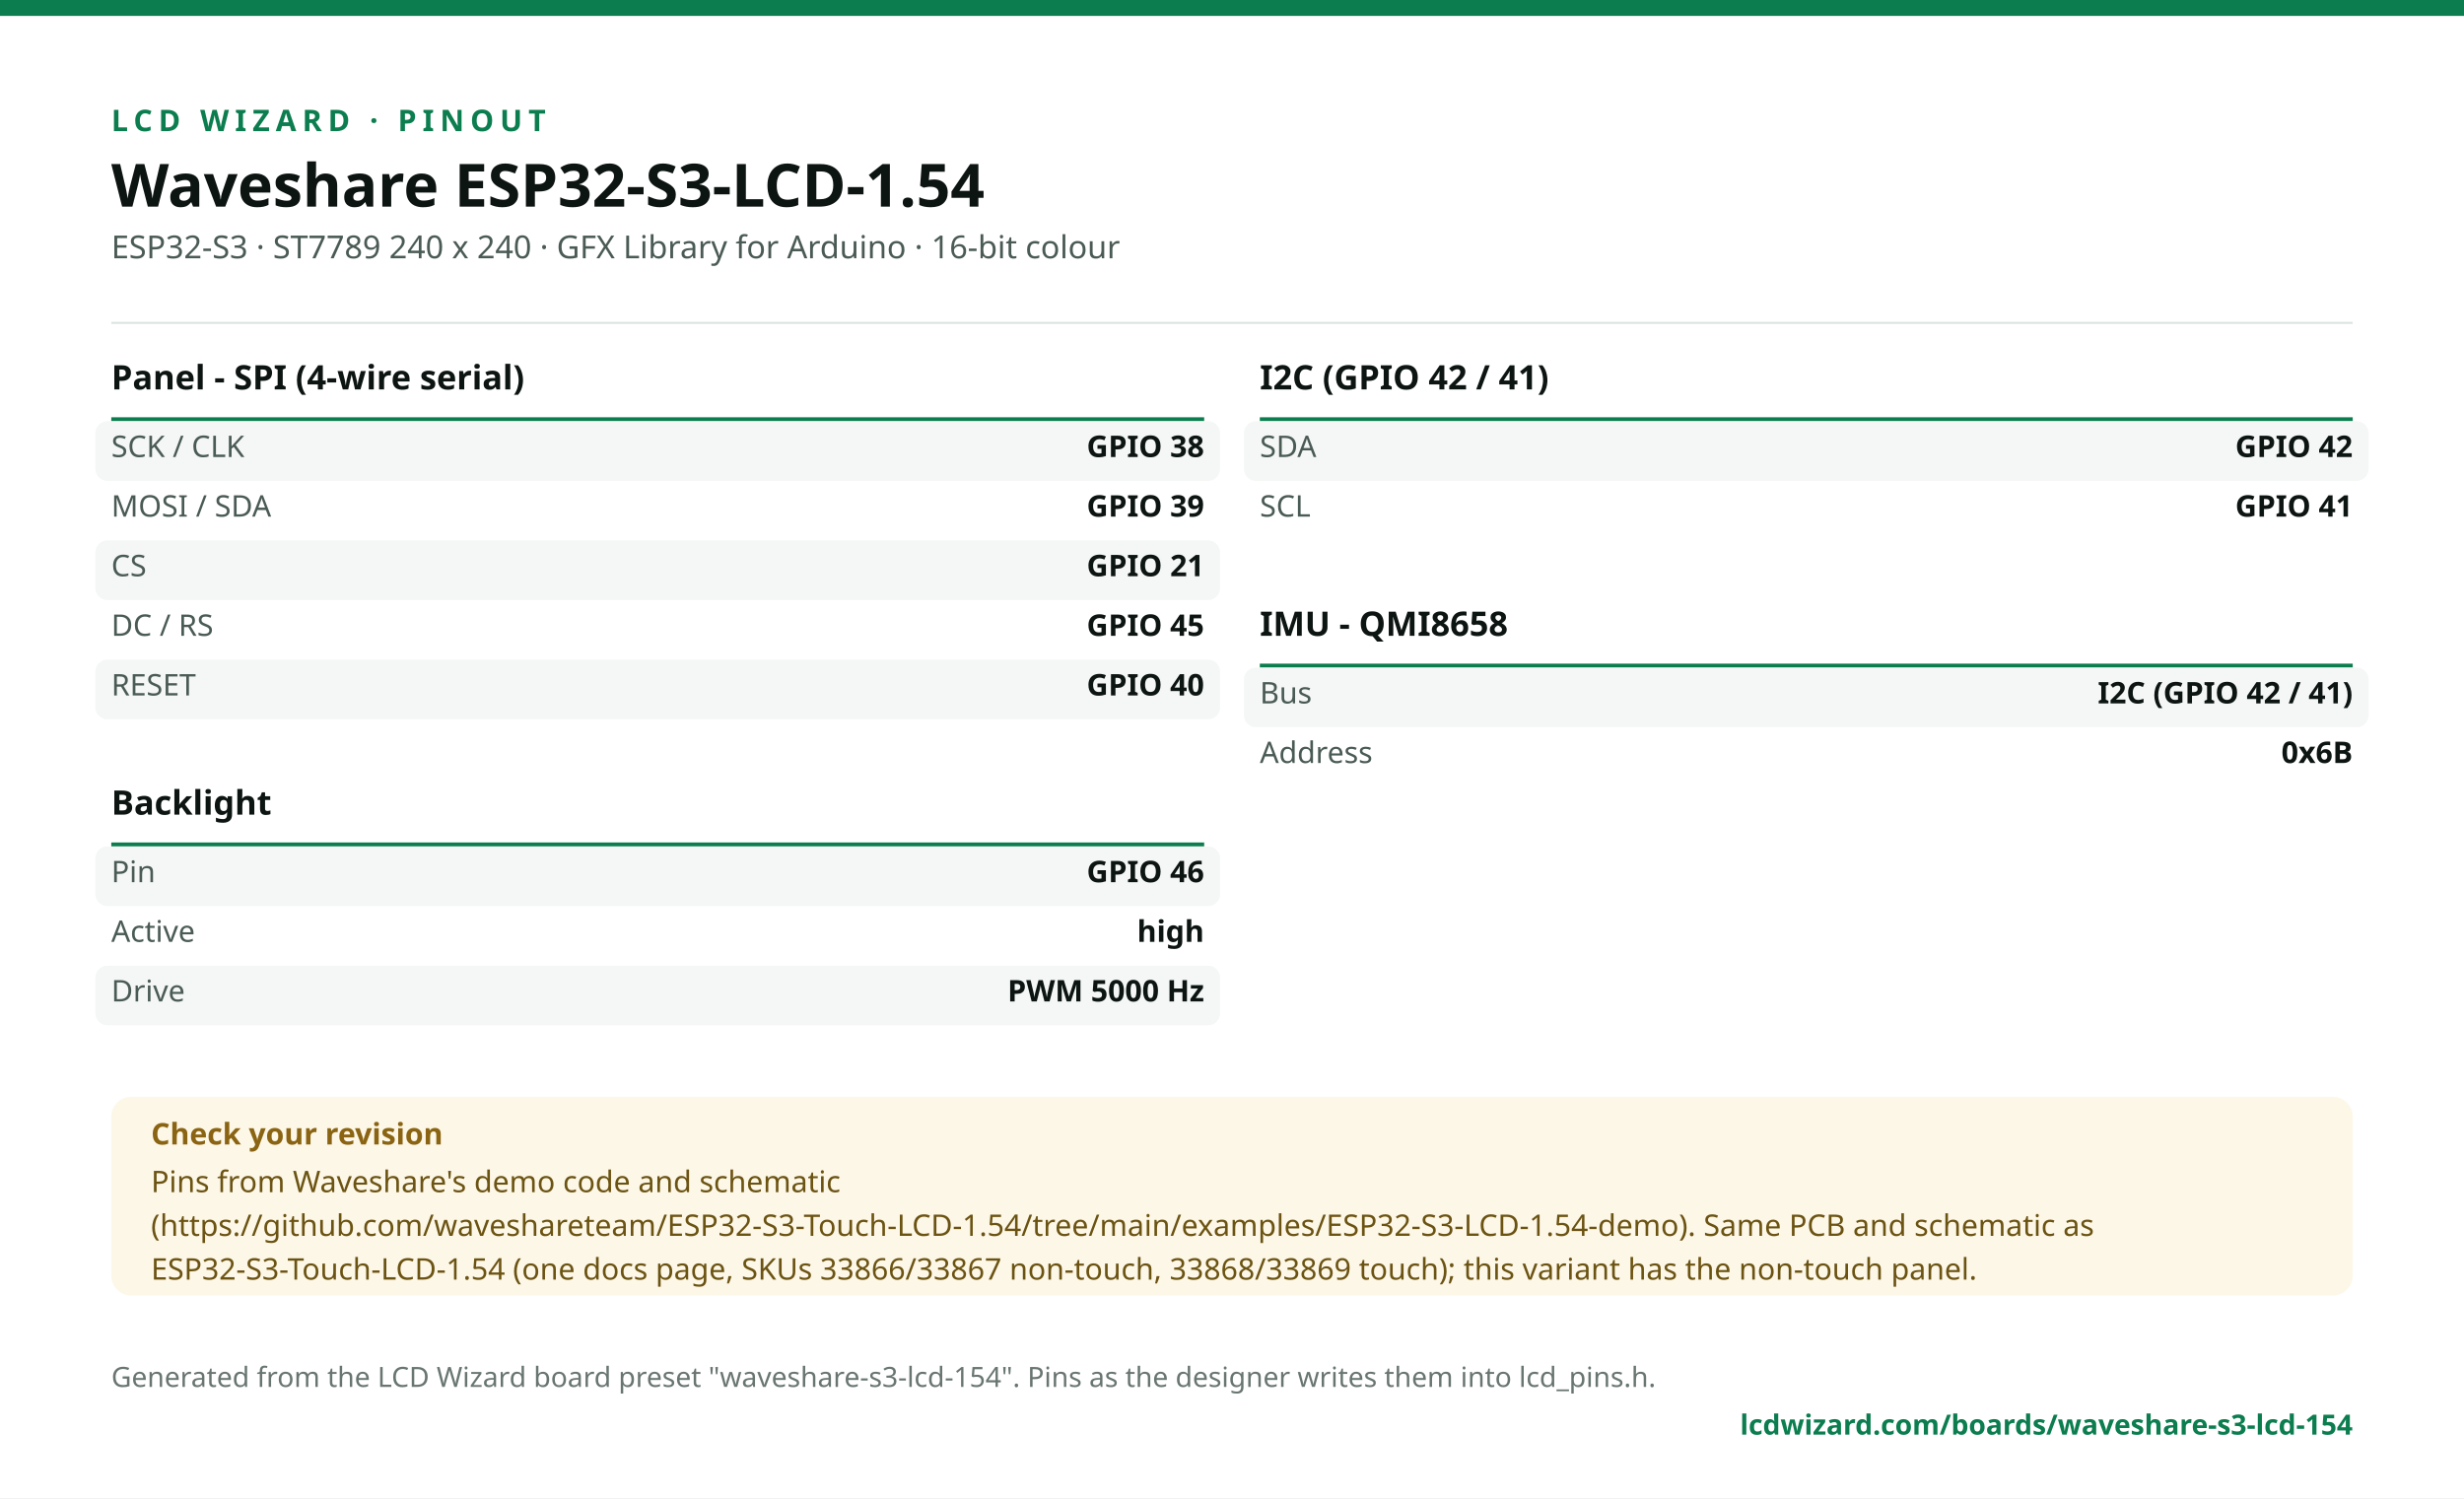
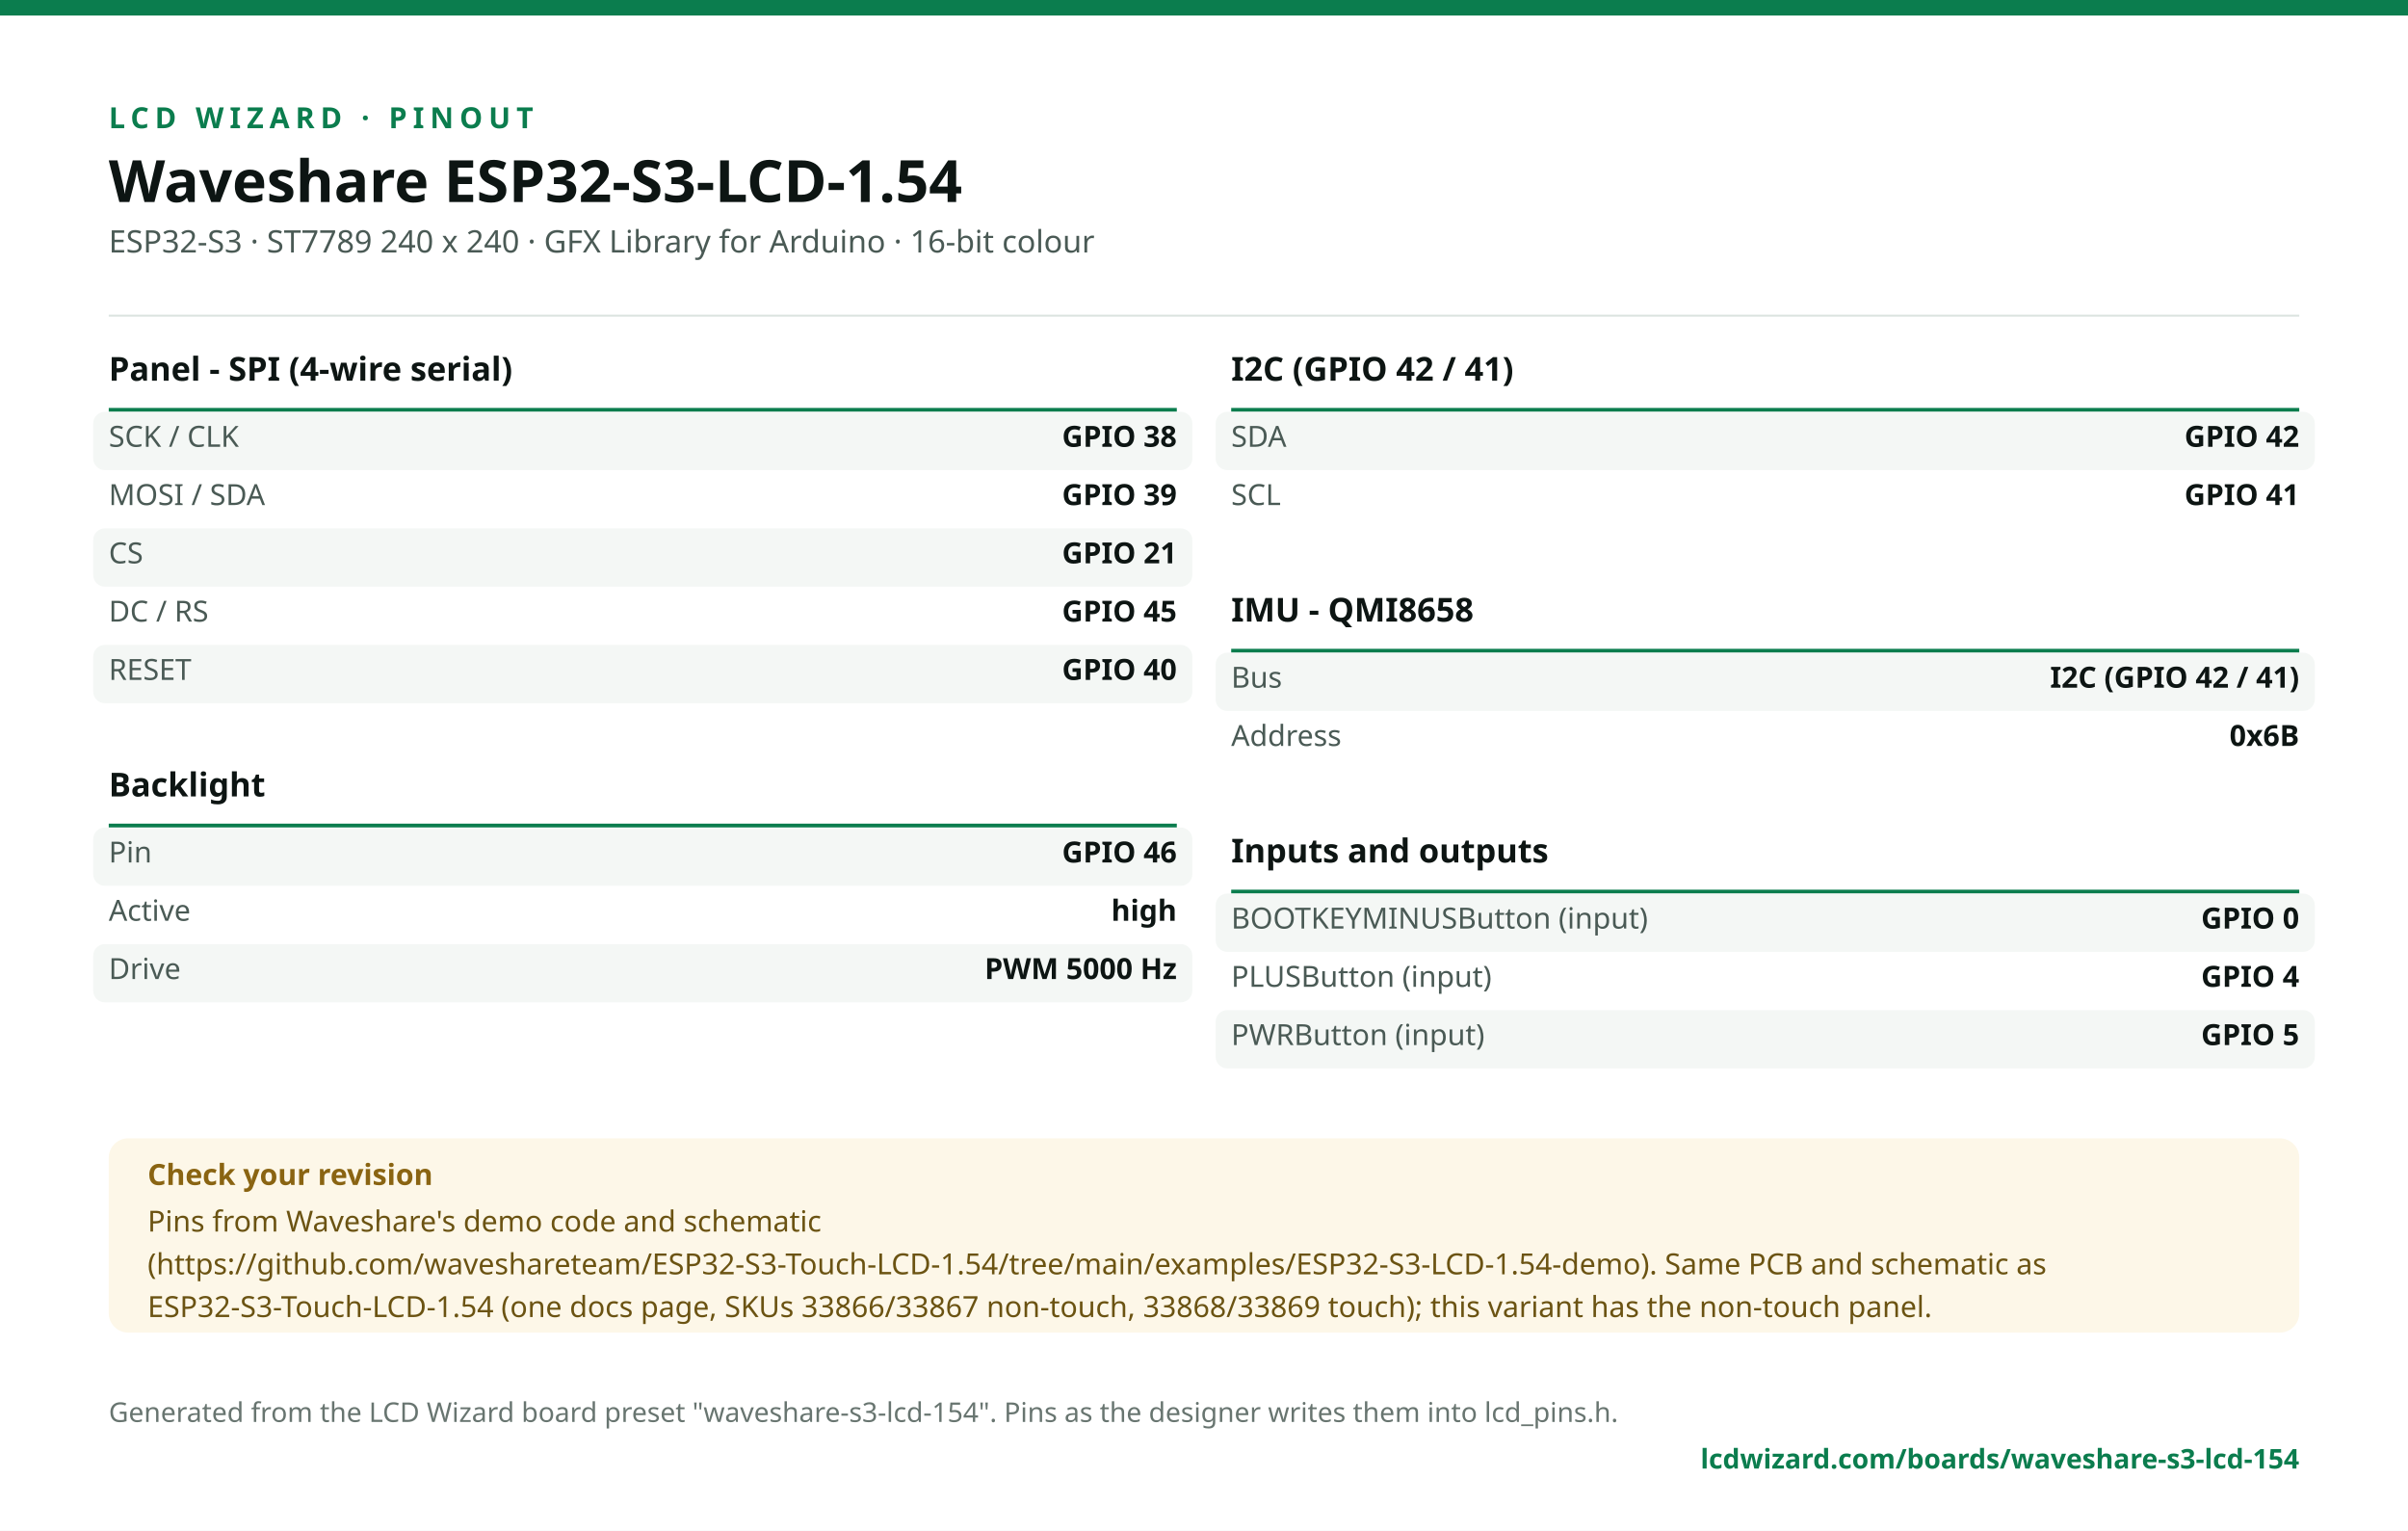
- <svg xmlns="http://www.w3.org/2000/svg" width="1240" height="754" viewBox="0 0 1240 754">
-   <rect width="1240" height="754" fill="#ffffff" />
+ <svg xmlns="http://www.w3.org/2000/svg" width="1240" height="788" viewBox="0 0 1240 788">
+   <rect width="1240" height="788" fill="#ffffff" />
  <rect x="0" y="0" width="1240" height="8" fill="#0b7d4e" />
  <text x="56" y="66" font-family="Montserrat" font-weight="700" font-size="15" letter-spacing="3" fill="#0b7d4e">LCD WIZARD  ·  PINOUT</text>
  <text x="56" y="104" font-family="Montserrat" font-weight="700" font-size="30" fill="#0d1513">Waveshare ESP32-S3-LCD-1.54</text>
  <text x="56" y="130" font-family="Montserrat" font-weight="500" font-size="16" fill="#4a5a55">ESP32-S3   ·   ST7789 240 x 240   ·   GFX Library for Arduino   ·   16-bit colour</text>
  <rect x="56" y="162" width="1128" height="1" fill="#dbe3df" />
  <text x="56" y="196" font-family="Montserrat" font-weight="700" font-size="17" fill="#0d1513">Panel - SPI (4-wire serial)</text>
  <rect x="56" y="210" width="550" height="2" fill="#0b7d4e" />
  <rect x="48" y="212" width="566" height="30" rx="6" fill="#f4f7f5" />
  <text x="56" y="230" font-family="Montserrat" font-weight="500" font-size="15" fill="#4a5a55">SCK / CLK</text>
  <text x="606" text-anchor="end" y="230" font-family="Montserrat" font-weight="700" font-size="15" fill="#0d1513">GPIO 38</text>
  <text x="56" y="260" font-family="Montserrat" font-weight="500" font-size="15" fill="#4a5a55">MOSI / SDA</text>
  <text x="606" text-anchor="end" y="260" font-family="Montserrat" font-weight="700" font-size="15" fill="#0d1513">GPIO 39</text>
  <rect x="48" y="272" width="566" height="30" rx="6" fill="#f4f7f5" />
  <text x="56" y="290" font-family="Montserrat" font-weight="500" font-size="15" fill="#4a5a55">CS</text>
  <text x="606" text-anchor="end" y="290" font-family="Montserrat" font-weight="700" font-size="15" fill="#0d1513">GPIO 21</text>
  <text x="56" y="320" font-family="Montserrat" font-weight="500" font-size="15" fill="#4a5a55">DC / RS</text>
  <text x="606" text-anchor="end" y="320" font-family="Montserrat" font-weight="700" font-size="15" fill="#0d1513">GPIO 45</text>
  <rect x="48" y="332" width="566" height="30" rx="6" fill="#f4f7f5" />
  <text x="56" y="350" font-family="Montserrat" font-weight="500" font-size="15" fill="#4a5a55">RESET</text>
  <text x="606" text-anchor="end" y="350" font-family="Montserrat" font-weight="700" font-size="15" fill="#0d1513">GPIO 40</text>
  <text x="56" y="410" font-family="Montserrat" font-weight="700" font-size="17" fill="#0d1513">Backlight</text>
  <rect x="56" y="424" width="550" height="2" fill="#0b7d4e" />
  <rect x="48" y="426" width="566" height="30" rx="6" fill="#f4f7f5" />
  <text x="56" y="444" font-family="Montserrat" font-weight="500" font-size="15" fill="#4a5a55">Pin</text>
  <text x="606" text-anchor="end" y="444" font-family="Montserrat" font-weight="700" font-size="15" fill="#0d1513">GPIO 46</text>
  <text x="56" y="474" font-family="Montserrat" font-weight="500" font-size="15" fill="#4a5a55">Active</text>
  <text x="606" text-anchor="end" y="474" font-family="Montserrat" font-weight="700" font-size="15" fill="#0d1513">high</text>
  <rect x="48" y="486" width="566" height="30" rx="6" fill="#f4f7f5" />
  <text x="56" y="504" font-family="Montserrat" font-weight="500" font-size="15" fill="#4a5a55">Drive</text>
  <text x="606" text-anchor="end" y="504" font-family="Montserrat" font-weight="700" font-size="15" fill="#0d1513">PWM 5000 Hz</text>
  <text x="634" y="196" font-family="Montserrat" font-weight="700" font-size="17" fill="#0d1513">I2C (GPIO 42 / 41)</text>
  <rect x="634" y="210" width="550" height="2" fill="#0b7d4e" />
  <rect x="626" y="212" width="566" height="30" rx="6" fill="#f4f7f5" />
  <text x="634" y="230" font-family="Montserrat" font-weight="500" font-size="15" fill="#4a5a55">SDA</text>
  <text x="1184" text-anchor="end" y="230" font-family="Montserrat" font-weight="700" font-size="15" fill="#0d1513">GPIO 42</text>
  <text x="634" y="260" font-family="Montserrat" font-weight="500" font-size="15" fill="#4a5a55">SCL</text>
  <text x="1184" text-anchor="end" y="260" font-family="Montserrat" font-weight="700" font-size="15" fill="#0d1513">GPIO 41</text>
  <text x="634" y="320" font-family="Montserrat" font-weight="700" font-size="17" fill="#0d1513">IMU - QMI8658</text>
  <rect x="634" y="334" width="550" height="2" fill="#0b7d4e" />
  <rect x="626" y="336" width="566" height="30" rx="6" fill="#f4f7f5" />
  <text x="634" y="354" font-family="Montserrat" font-weight="500" font-size="15" fill="#4a5a55">Bus</text>
  <text x="1184" text-anchor="end" y="354" font-family="Montserrat" font-weight="700" font-size="15" fill="#0d1513">I2C (GPIO 42 / 41)</text>
  <text x="634" y="384" font-family="Montserrat" font-weight="500" font-size="15" fill="#4a5a55">Address</text>
  <text x="1184" text-anchor="end" y="384" font-family="Montserrat" font-weight="700" font-size="15" fill="#0d1513">0x6B</text>
-   <rect x="56" y="552" width="1128" height="100" rx="10" fill="#fdf7e8" />
-   <text x="76" y="576" font-family="Montserrat" font-weight="700" font-size="15" fill="#8a6412">Check your revision</text>
-   <text x="76" y="600" font-family="Montserrat" font-weight="500" font-size="15" fill="#6b5312">Pins from Waveshare's demo code and schematic</text>
-   <text x="76" y="622" font-family="Montserrat" font-weight="500" font-size="15" fill="#6b5312">(https://github.com/waveshareteam/ESP32-S3-Touch-LCD-1.54/tree/main/examples/ESP32-S3-LCD-1.54-demo). Same PCB and schematic as</text>
-   <text x="76" y="644" font-family="Montserrat" font-weight="500" font-size="15" fill="#6b5312">ESP32-S3-Touch-LCD-1.54 (one docs page, SKUs 33866/33867 non-touch, 33868/33869 touch); this variant has the non-touch panel.</text>
-   <text x="56" y="698" font-family="Montserrat" font-weight="500" font-size="14" fill="#687570">Generated from the LCD Wizard board preset "waveshare-s3-lcd-154". Pins as the designer writes them into lcd_pins.h.</text>
-   <text x="1184" text-anchor="end" y="722" font-family="Montserrat" font-weight="700" font-size="14" fill="#0b7d4e">lcdwizard.com/boards/waveshare-s3-lcd-154</text>
+   <text x="634" y="444" font-family="Montserrat" font-weight="700" font-size="17" fill="#0d1513">Inputs and outputs</text>
+   <rect x="634" y="458" width="550" height="2" fill="#0b7d4e" />
+   <rect x="626" y="460" width="566" height="30" rx="6" fill="#f4f7f5" />
+   <text x="634" y="478" font-family="Montserrat" font-weight="500" font-size="15" fill="#4a5a55">BOOTKEYMINUSButton (input)</text>
+   <text x="1184" text-anchor="end" y="478" font-family="Montserrat" font-weight="700" font-size="15" fill="#0d1513">GPIO 0</text>
+   <text x="634" y="508" font-family="Montserrat" font-weight="500" font-size="15" fill="#4a5a55">PLUSButton (input)</text>
+   <text x="1184" text-anchor="end" y="508" font-family="Montserrat" font-weight="700" font-size="15" fill="#0d1513">GPIO 4</text>
+   <rect x="626" y="520" width="566" height="30" rx="6" fill="#f4f7f5" />
+   <text x="634" y="538" font-family="Montserrat" font-weight="500" font-size="15" fill="#4a5a55">PWRButton (input)</text>
+   <text x="1184" text-anchor="end" y="538" font-family="Montserrat" font-weight="700" font-size="15" fill="#0d1513">GPIO 5</text>
+   <rect x="56" y="586" width="1128" height="100" rx="10" fill="#fdf7e8" />
+   <text x="76" y="610" font-family="Montserrat" font-weight="700" font-size="15" fill="#8a6412">Check your revision</text>
+   <text x="76" y="634" font-family="Montserrat" font-weight="500" font-size="15" fill="#6b5312">Pins from Waveshare's demo code and schematic</text>
+   <text x="76" y="656" font-family="Montserrat" font-weight="500" font-size="15" fill="#6b5312">(https://github.com/waveshareteam/ESP32-S3-Touch-LCD-1.54/tree/main/examples/ESP32-S3-LCD-1.54-demo). Same PCB and schematic as</text>
+   <text x="76" y="678" font-family="Montserrat" font-weight="500" font-size="15" fill="#6b5312">ESP32-S3-Touch-LCD-1.54 (one docs page, SKUs 33866/33867 non-touch, 33868/33869 touch); this variant has the non-touch panel.</text>
+   <text x="56" y="732" font-family="Montserrat" font-weight="500" font-size="14" fill="#687570">Generated from the LCD Wizard board preset "waveshare-s3-lcd-154". Pins as the designer writes them into lcd_pins.h.</text>
+   <text x="1184" text-anchor="end" y="756" font-family="Montserrat" font-weight="700" font-size="14" fill="#0b7d4e">lcdwizard.com/boards/waveshare-s3-lcd-154</text>
</svg>
